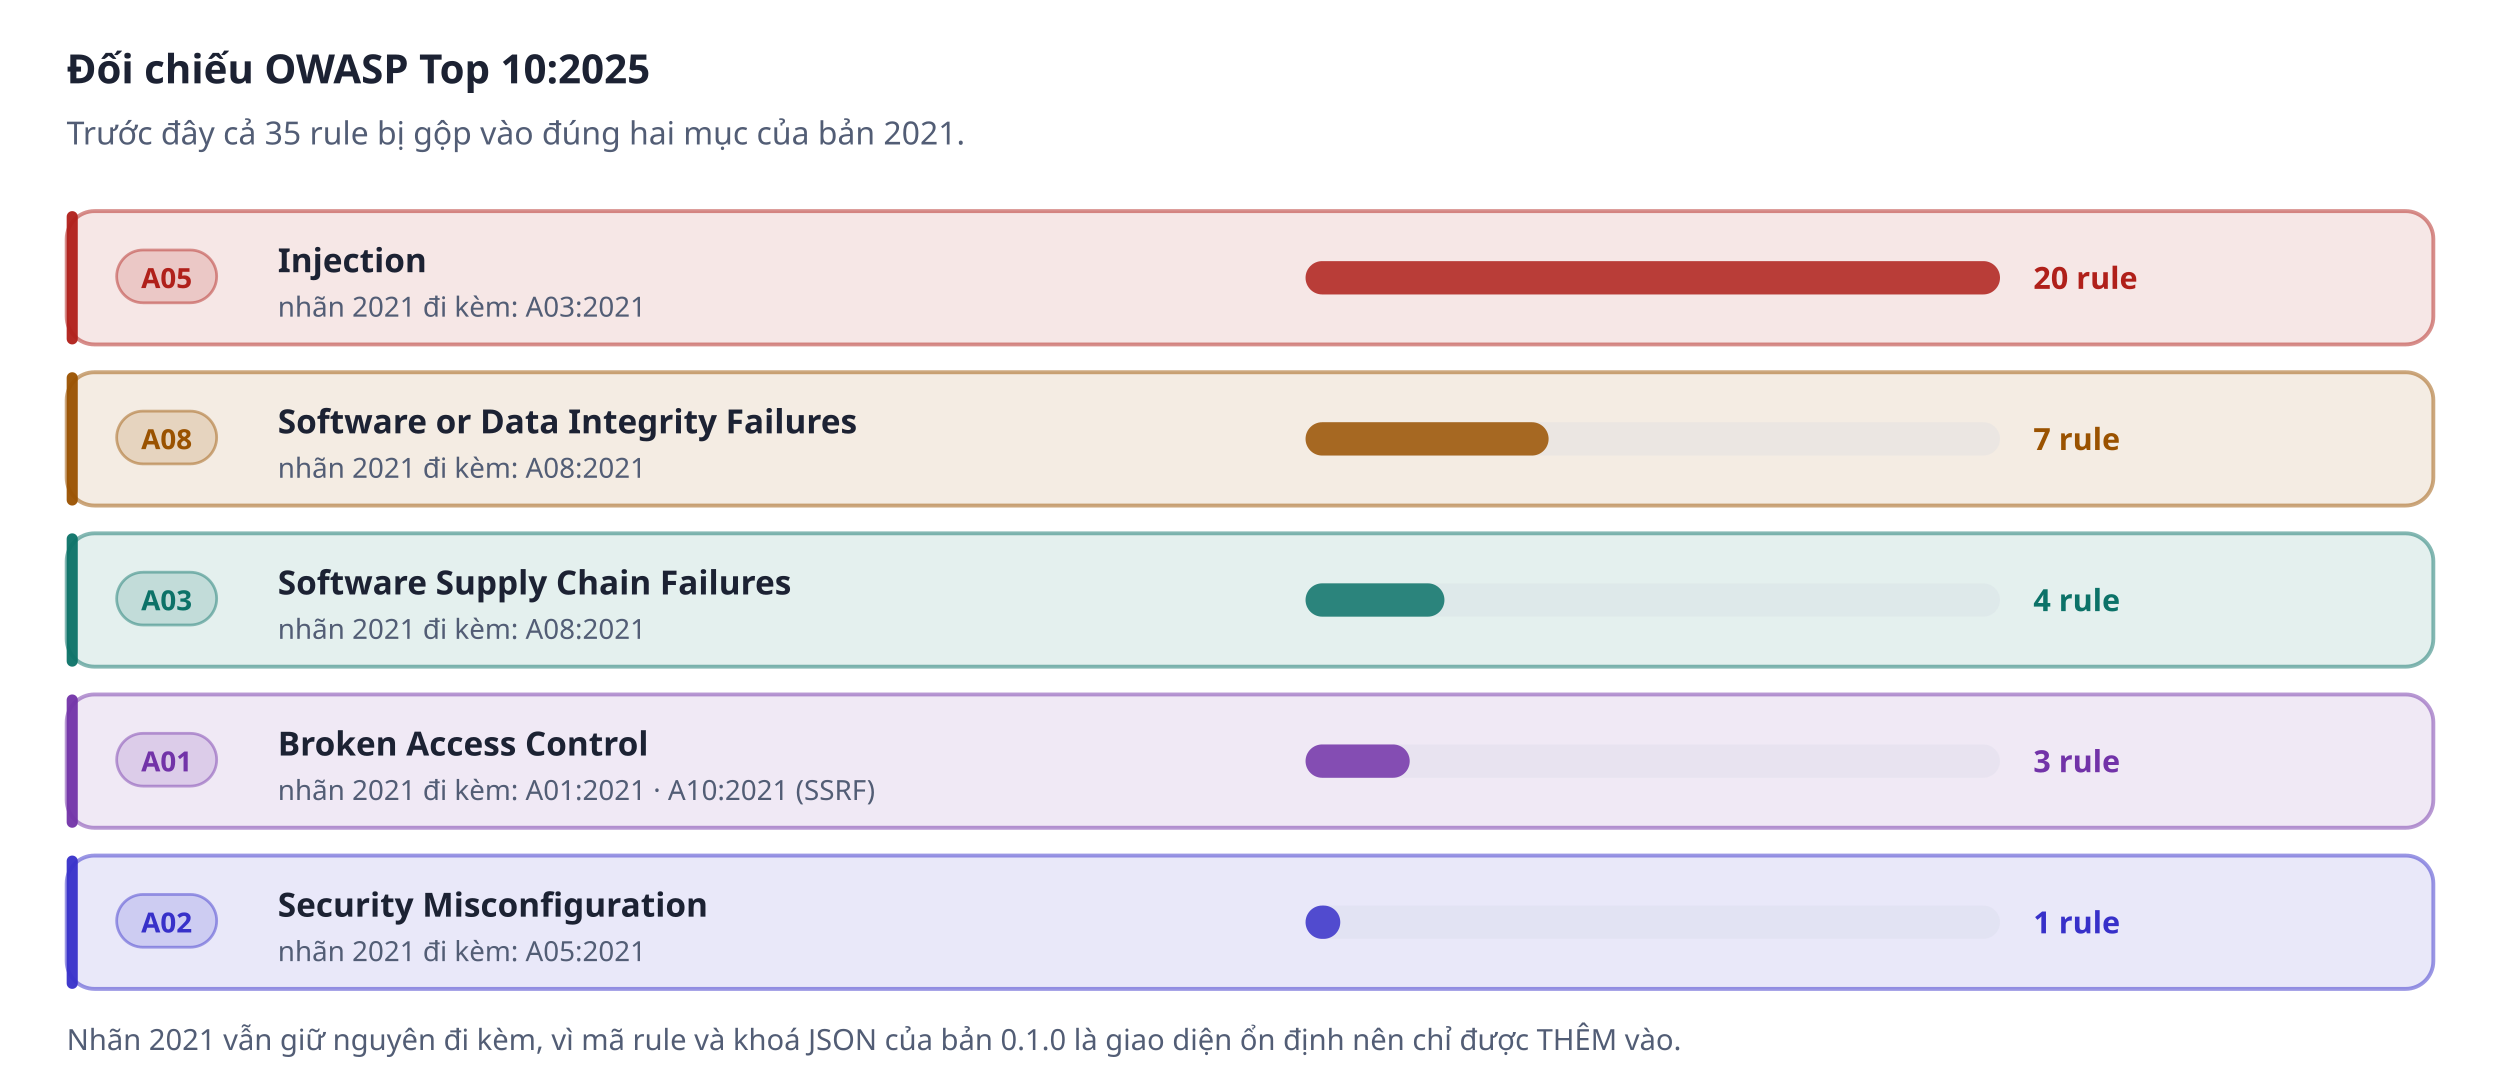
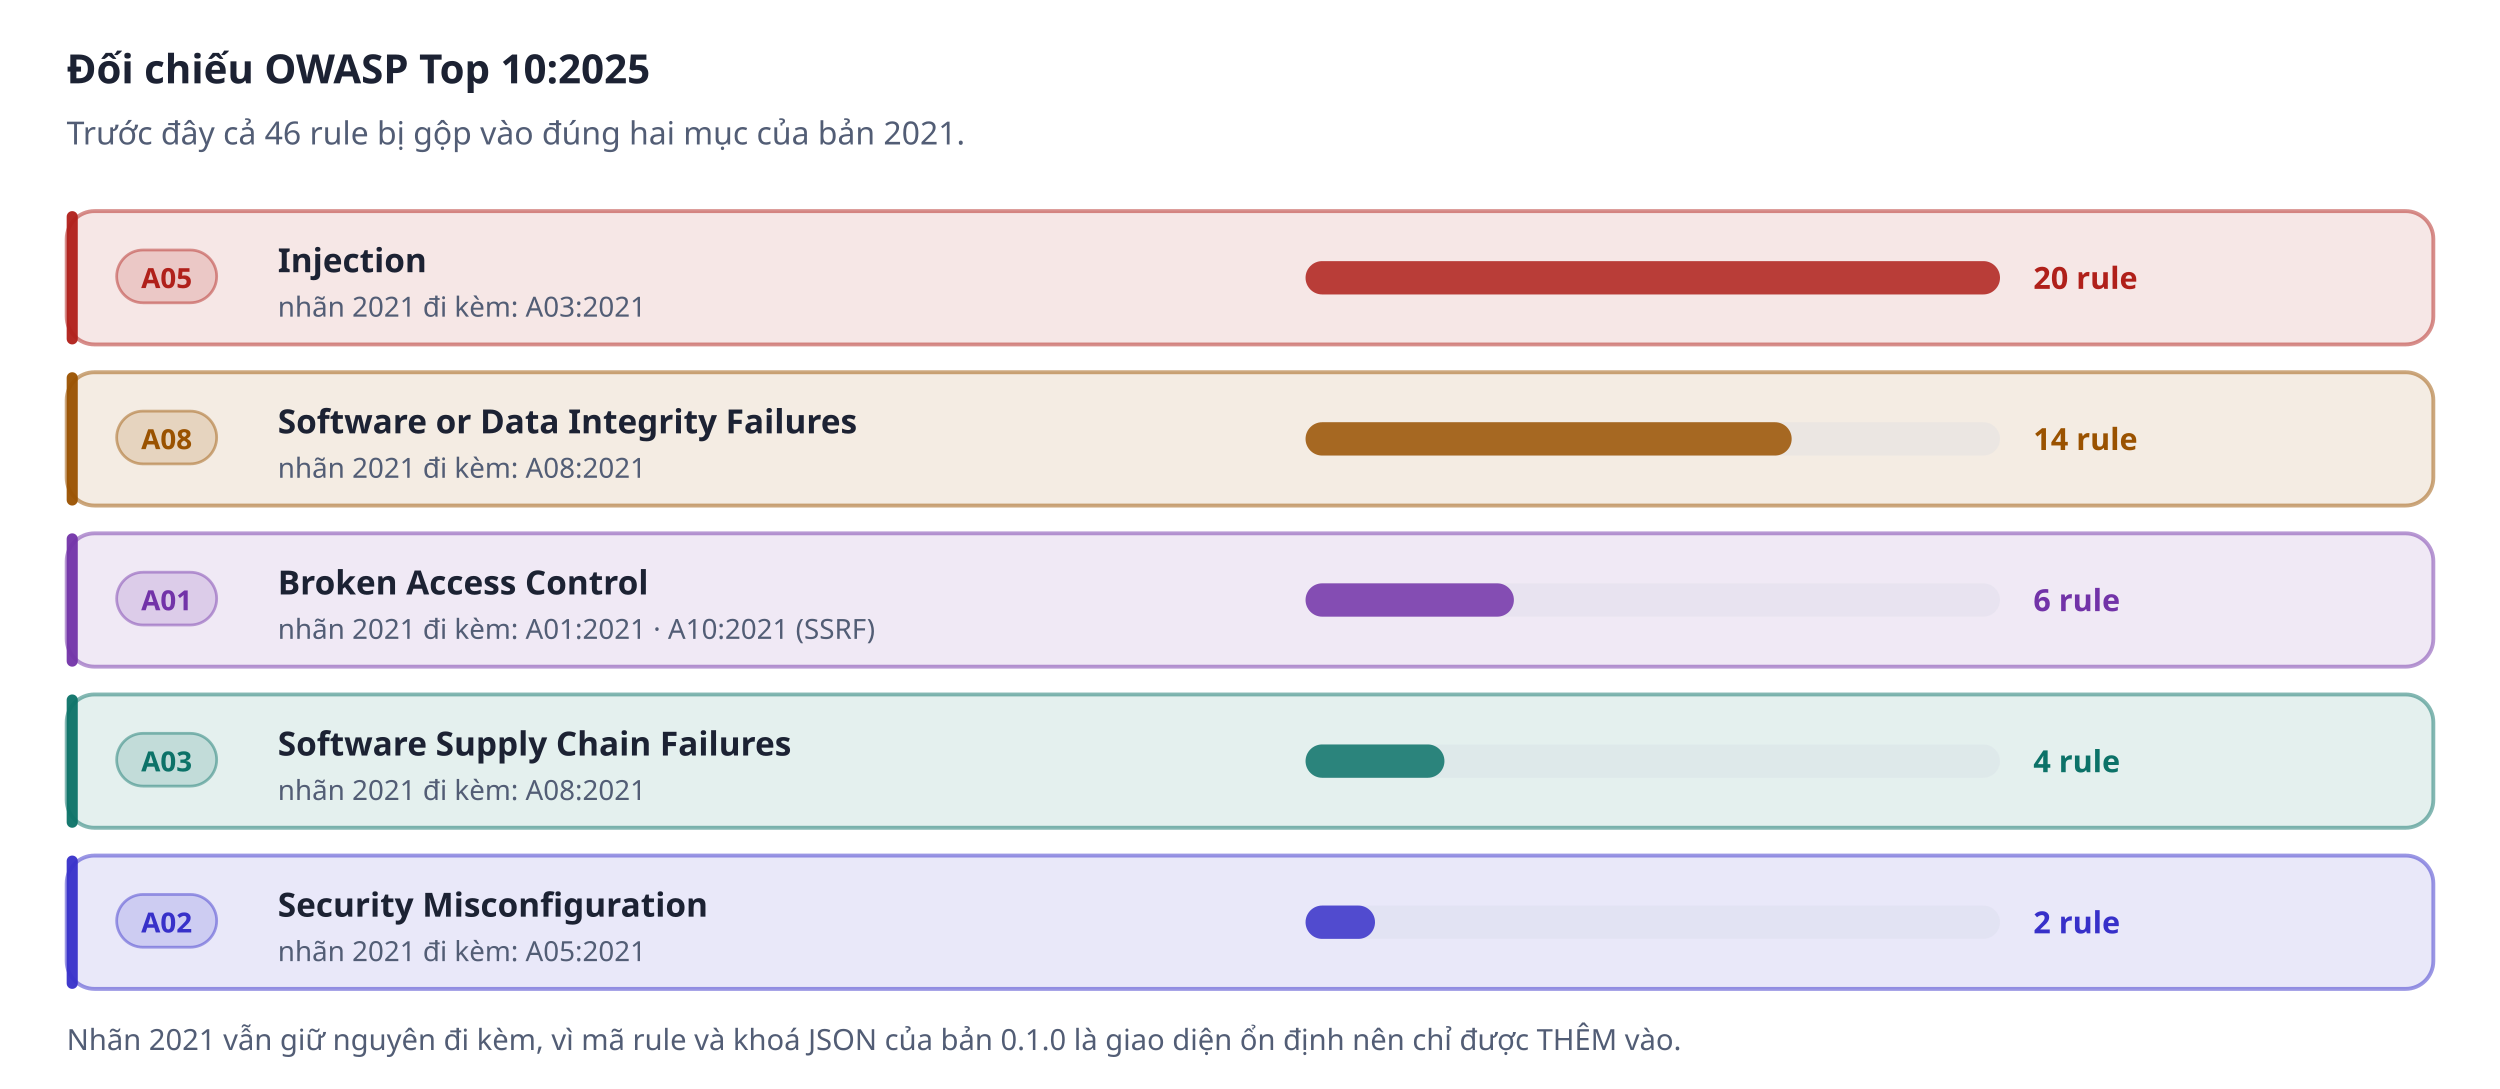
<svg xmlns="http://www.w3.org/2000/svg" viewBox="0 0 900 392" width="900" height="392" role="img">
  <defs>
    <marker id="alight" viewBox="0 0 10 10" refX="9" refY="5" markerWidth="6" markerHeight="6" orient="auto-start-reverse">
      <path d="M 0 0 L 10 5 L 0 10 z" fill="#525d75" opacity="0.75" />
    </marker>
  </defs>
  <text x="24" y="30" font-family="Segoe UI, system-ui, -apple-system, sans-serif" font-size="14.5" fill="#1c2233" text-anchor="start" font-weight="700">Đối chiếu OWASP Top 10:2025</text>
-   <text x="24" y="52" font-family="Segoe UI, system-ui, -apple-system, sans-serif" font-size="11.5" fill="#525d75" text-anchor="start" font-weight="400">Trước đây cả 35 rule bị gộp vào đúng hai mục của bản 2021.</text>
+   <text x="24" y="52" font-family="Segoe UI, system-ui, -apple-system, sans-serif" font-size="11.5" fill="#525d75" text-anchor="start" font-weight="400">Trước đây cả 46 rule bị gộp vào đúng hai mục của bản 2021.</text>
  <rect x="24" y="76" width="852" height="48" rx="10" fill="#b0201a" opacity="0.11" />
  <rect x="24" y="76" width="852" height="48" rx="10" fill="none" stroke="#b0201a" stroke-width="1.4" opacity="0.50" />
  <rect x="24" y="76" width="4" height="48" rx="2" fill="#b0201a" opacity="0.95" />
  <rect x="42" y="90" width="36" height="19" rx="9.5" fill="#b0201a" opacity="0.16" />
  <rect x="42" y="90" width="36" height="19" rx="9.5" fill="none" stroke="#b0201a" stroke-width="1" opacity="0.45" />
  <text x="60" y="103.7" font-family="Segoe UI, system-ui, -apple-system, sans-serif" font-size="10" fill="#b0201a" text-anchor="middle" font-weight="700">A05</text>
  <text x="100" y="98" font-family="Segoe UI, system-ui, -apple-system, sans-serif" font-size="12" fill="#1c2233" text-anchor="start" font-weight="700">Injection</text>
  <text x="100" y="114" font-family="Segoe UI, system-ui, -apple-system, sans-serif" font-size="10" fill="#525d75" text-anchor="start" font-weight="400">nhãn 2021 đi kèm: A03:2021</text>
  <rect x="470" y="94" width="250" height="12" rx="6.0" fill="#c9cfdd" opacity="0.20" />
  <rect x="470" y="94" width="250" height="12" rx="6" fill="#b0201a" opacity="0.85" />
  <text x="732" y="104" font-family="Segoe UI, system-ui, -apple-system, sans-serif" font-size="11" fill="#b0201a" text-anchor="start" font-weight="700">20 rule</text>
  <rect x="24" y="134" width="852" height="48" rx="10" fill="#9a5200" opacity="0.11" />
  <rect x="24" y="134" width="852" height="48" rx="10" fill="none" stroke="#9a5200" stroke-width="1.4" opacity="0.50" />
  <rect x="24" y="134" width="4" height="48" rx="2" fill="#9a5200" opacity="0.95" />
  <rect x="42" y="148" width="36" height="19" rx="9.5" fill="#9a5200" opacity="0.16" />
  <rect x="42" y="148" width="36" height="19" rx="9.5" fill="none" stroke="#9a5200" stroke-width="1" opacity="0.45" />
  <text x="60" y="161.7" font-family="Segoe UI, system-ui, -apple-system, sans-serif" font-size="10" fill="#9a5200" text-anchor="middle" font-weight="700">A08</text>
  <text x="100" y="156" font-family="Segoe UI, system-ui, -apple-system, sans-serif" font-size="12" fill="#1c2233" text-anchor="start" font-weight="700">Software or Data Integrity Failures</text>
  <text x="100" y="172" font-family="Segoe UI, system-ui, -apple-system, sans-serif" font-size="10" fill="#525d75" text-anchor="start" font-weight="400">nhãn 2021 đi kèm: A08:2021</text>
  <rect x="470" y="152" width="250" height="12" rx="6.0" fill="#c9cfdd" opacity="0.20" />
-   <rect x="470" y="152" width="87.5" height="12" rx="6" fill="#9a5200" opacity="0.85" />
-   <text x="732" y="162" font-family="Segoe UI, system-ui, -apple-system, sans-serif" font-size="11" fill="#9a5200" text-anchor="start" font-weight="700">7 rule</text>
-   <rect x="24" y="192" width="852" height="48" rx="10" fill="#0c7268" opacity="0.11" />
-   <rect x="24" y="192" width="852" height="48" rx="10" fill="none" stroke="#0c7268" stroke-width="1.4" opacity="0.50" />
-   <rect x="24" y="192" width="4" height="48" rx="2" fill="#0c7268" opacity="0.95" />
-   <rect x="42" y="206" width="36" height="19" rx="9.5" fill="#0c7268" opacity="0.16" />
-   <rect x="42" y="206" width="36" height="19" rx="9.5" fill="none" stroke="#0c7268" stroke-width="1" opacity="0.45" />
-   <text x="60" y="219.7" font-family="Segoe UI, system-ui, -apple-system, sans-serif" font-size="10" fill="#0c7268" text-anchor="middle" font-weight="700">A03</text>
-   <text x="100" y="214" font-family="Segoe UI, system-ui, -apple-system, sans-serif" font-size="12" fill="#1c2233" text-anchor="start" font-weight="700">Software Supply Chain Failures</text>
-   <text x="100" y="230" font-family="Segoe UI, system-ui, -apple-system, sans-serif" font-size="10" fill="#525d75" text-anchor="start" font-weight="400">nhãn 2021 đi kèm: A08:2021</text>
+   <rect x="470" y="152" width="175" height="12" rx="6" fill="#9a5200" opacity="0.85" />
+   <text x="732" y="162" font-family="Segoe UI, system-ui, -apple-system, sans-serif" font-size="11" fill="#9a5200" text-anchor="start" font-weight="700">14 rule</text>
+   <rect x="24" y="192" width="852" height="48" rx="10" fill="#7233a8" opacity="0.11" />
+   <rect x="24" y="192" width="852" height="48" rx="10" fill="none" stroke="#7233a8" stroke-width="1.4" opacity="0.50" />
+   <rect x="24" y="192" width="4" height="48" rx="2" fill="#7233a8" opacity="0.95" />
+   <rect x="42" y="206" width="36" height="19" rx="9.5" fill="#7233a8" opacity="0.16" />
+   <rect x="42" y="206" width="36" height="19" rx="9.5" fill="none" stroke="#7233a8" stroke-width="1" opacity="0.45" />
+   <text x="60" y="219.7" font-family="Segoe UI, system-ui, -apple-system, sans-serif" font-size="10" fill="#7233a8" text-anchor="middle" font-weight="700">A01</text>
+   <text x="100" y="214" font-family="Segoe UI, system-ui, -apple-system, sans-serif" font-size="12" fill="#1c2233" text-anchor="start" font-weight="700">Broken Access Control</text>
+   <text x="100" y="230" font-family="Segoe UI, system-ui, -apple-system, sans-serif" font-size="10" fill="#525d75" text-anchor="start" font-weight="400">nhãn 2021 đi kèm: A01:2021 · A10:2021 (SSRF)</text>
  <rect x="470" y="210" width="250" height="12" rx="6.0" fill="#c9cfdd" opacity="0.20" />
-   <rect x="470" y="210" width="50" height="12" rx="6" fill="#0c7268" opacity="0.85" />
-   <text x="732" y="220" font-family="Segoe UI, system-ui, -apple-system, sans-serif" font-size="11" fill="#0c7268" text-anchor="start" font-weight="700">4 rule</text>
-   <rect x="24" y="250" width="852" height="48" rx="10" fill="#7233a8" opacity="0.11" />
-   <rect x="24" y="250" width="852" height="48" rx="10" fill="none" stroke="#7233a8" stroke-width="1.4" opacity="0.50" />
-   <rect x="24" y="250" width="4" height="48" rx="2" fill="#7233a8" opacity="0.95" />
-   <rect x="42" y="264" width="36" height="19" rx="9.5" fill="#7233a8" opacity="0.16" />
-   <rect x="42" y="264" width="36" height="19" rx="9.5" fill="none" stroke="#7233a8" stroke-width="1" opacity="0.45" />
-   <text x="60" y="277.7" font-family="Segoe UI, system-ui, -apple-system, sans-serif" font-size="10" fill="#7233a8" text-anchor="middle" font-weight="700">A01</text>
-   <text x="100" y="272" font-family="Segoe UI, system-ui, -apple-system, sans-serif" font-size="12" fill="#1c2233" text-anchor="start" font-weight="700">Broken Access Control</text>
-   <text x="100" y="288" font-family="Segoe UI, system-ui, -apple-system, sans-serif" font-size="10" fill="#525d75" text-anchor="start" font-weight="400">nhãn 2021 đi kèm: A01:2021 · A10:2021 (SSRF)</text>
+   <rect x="470" y="210" width="75" height="12" rx="6" fill="#7233a8" opacity="0.85" />
+   <text x="732" y="220" font-family="Segoe UI, system-ui, -apple-system, sans-serif" font-size="11" fill="#7233a8" text-anchor="start" font-weight="700">6 rule</text>
+   <rect x="24" y="250" width="852" height="48" rx="10" fill="#0c7268" opacity="0.11" />
+   <rect x="24" y="250" width="852" height="48" rx="10" fill="none" stroke="#0c7268" stroke-width="1.4" opacity="0.50" />
+   <rect x="24" y="250" width="4" height="48" rx="2" fill="#0c7268" opacity="0.95" />
+   <rect x="42" y="264" width="36" height="19" rx="9.5" fill="#0c7268" opacity="0.16" />
+   <rect x="42" y="264" width="36" height="19" rx="9.5" fill="none" stroke="#0c7268" stroke-width="1" opacity="0.45" />
+   <text x="60" y="277.7" font-family="Segoe UI, system-ui, -apple-system, sans-serif" font-size="10" fill="#0c7268" text-anchor="middle" font-weight="700">A03</text>
+   <text x="100" y="272" font-family="Segoe UI, system-ui, -apple-system, sans-serif" font-size="12" fill="#1c2233" text-anchor="start" font-weight="700">Software Supply Chain Failures</text>
+   <text x="100" y="288" font-family="Segoe UI, system-ui, -apple-system, sans-serif" font-size="10" fill="#525d75" text-anchor="start" font-weight="400">nhãn 2021 đi kèm: A08:2021</text>
  <rect x="470" y="268" width="250" height="12" rx="6.0" fill="#c9cfdd" opacity="0.20" />
-   <rect x="470" y="268" width="37.5" height="12" rx="6" fill="#7233a8" opacity="0.85" />
-   <text x="732" y="278" font-family="Segoe UI, system-ui, -apple-system, sans-serif" font-size="11" fill="#7233a8" text-anchor="start" font-weight="700">3 rule</text>
+   <rect x="470" y="268" width="50" height="12" rx="6" fill="#0c7268" opacity="0.85" />
+   <text x="732" y="278" font-family="Segoe UI, system-ui, -apple-system, sans-serif" font-size="11" fill="#0c7268" text-anchor="start" font-weight="700">4 rule</text>
  <rect x="24" y="308" width="852" height="48" rx="10" fill="#3730c9" opacity="0.11" />
  <rect x="24" y="308" width="852" height="48" rx="10" fill="none" stroke="#3730c9" stroke-width="1.4" opacity="0.50" />
  <rect x="24" y="308" width="4" height="48" rx="2" fill="#3730c9" opacity="0.95" />
  <rect x="42" y="322" width="36" height="19" rx="9.5" fill="#3730c9" opacity="0.16" />
  <rect x="42" y="322" width="36" height="19" rx="9.5" fill="none" stroke="#3730c9" stroke-width="1" opacity="0.45" />
  <text x="60" y="335.7" font-family="Segoe UI, system-ui, -apple-system, sans-serif" font-size="10" fill="#3730c9" text-anchor="middle" font-weight="700">A02</text>
  <text x="100" y="330" font-family="Segoe UI, system-ui, -apple-system, sans-serif" font-size="12" fill="#1c2233" text-anchor="start" font-weight="700">Security Misconfiguration</text>
  <text x="100" y="346" font-family="Segoe UI, system-ui, -apple-system, sans-serif" font-size="10" fill="#525d75" text-anchor="start" font-weight="400">nhãn 2021 đi kèm: A05:2021</text>
  <rect x="470" y="326" width="250" height="12" rx="6.0" fill="#c9cfdd" opacity="0.20" />
-   <rect x="470" y="326" width="12.5" height="12" rx="6" fill="#3730c9" opacity="0.85" />
-   <text x="732" y="336" font-family="Segoe UI, system-ui, -apple-system, sans-serif" font-size="11" fill="#3730c9" text-anchor="start" font-weight="700">1 rule</text>
+   <rect x="470" y="326" width="25" height="12" rx="6" fill="#3730c9" opacity="0.85" />
+   <text x="732" y="336" font-family="Segoe UI, system-ui, -apple-system, sans-serif" font-size="11" fill="#3730c9" text-anchor="start" font-weight="700">2 rule</text>
  <text x="24" y="378" font-family="Segoe UI, system-ui, -apple-system, sans-serif" font-size="10.5" fill="#525d75" text-anchor="start" font-weight="400">Nhãn 2021 vẫn giữ nguyên đi kèm, vì mã rule và khoá JSON của bản 0.1.0 là giao diện ổn định nên chỉ được THÊM vào.</text>
</svg>
